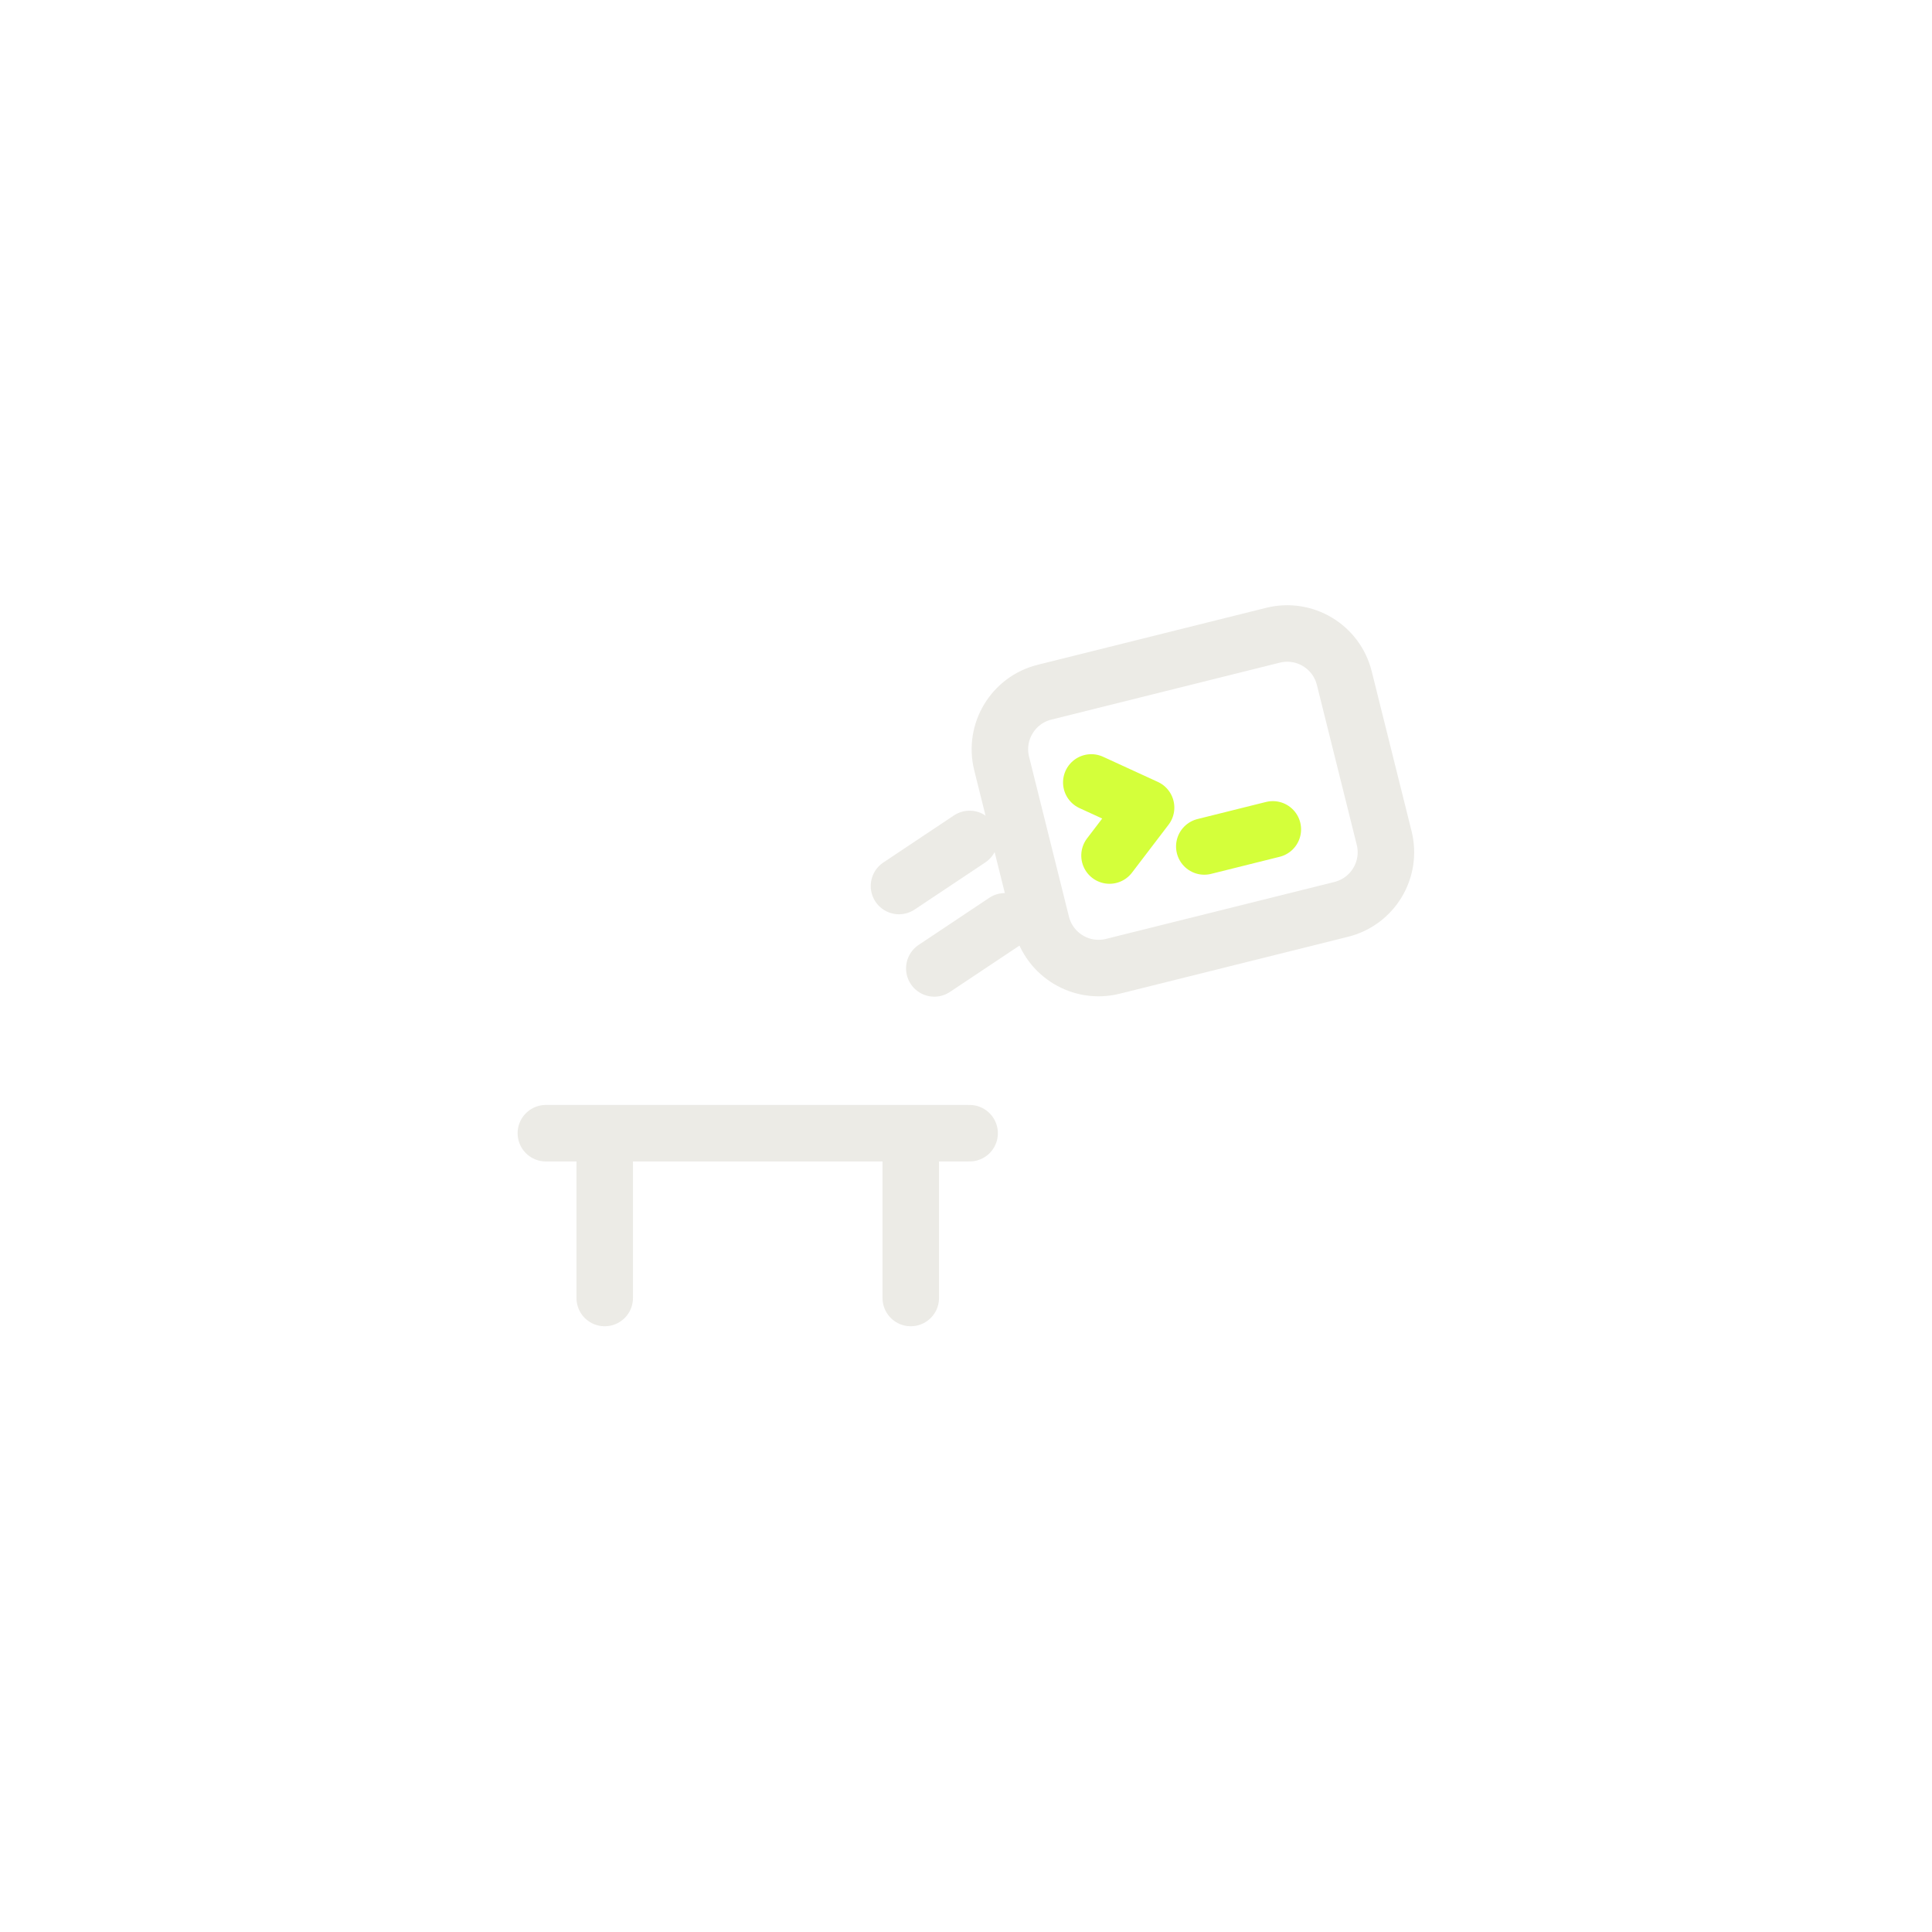
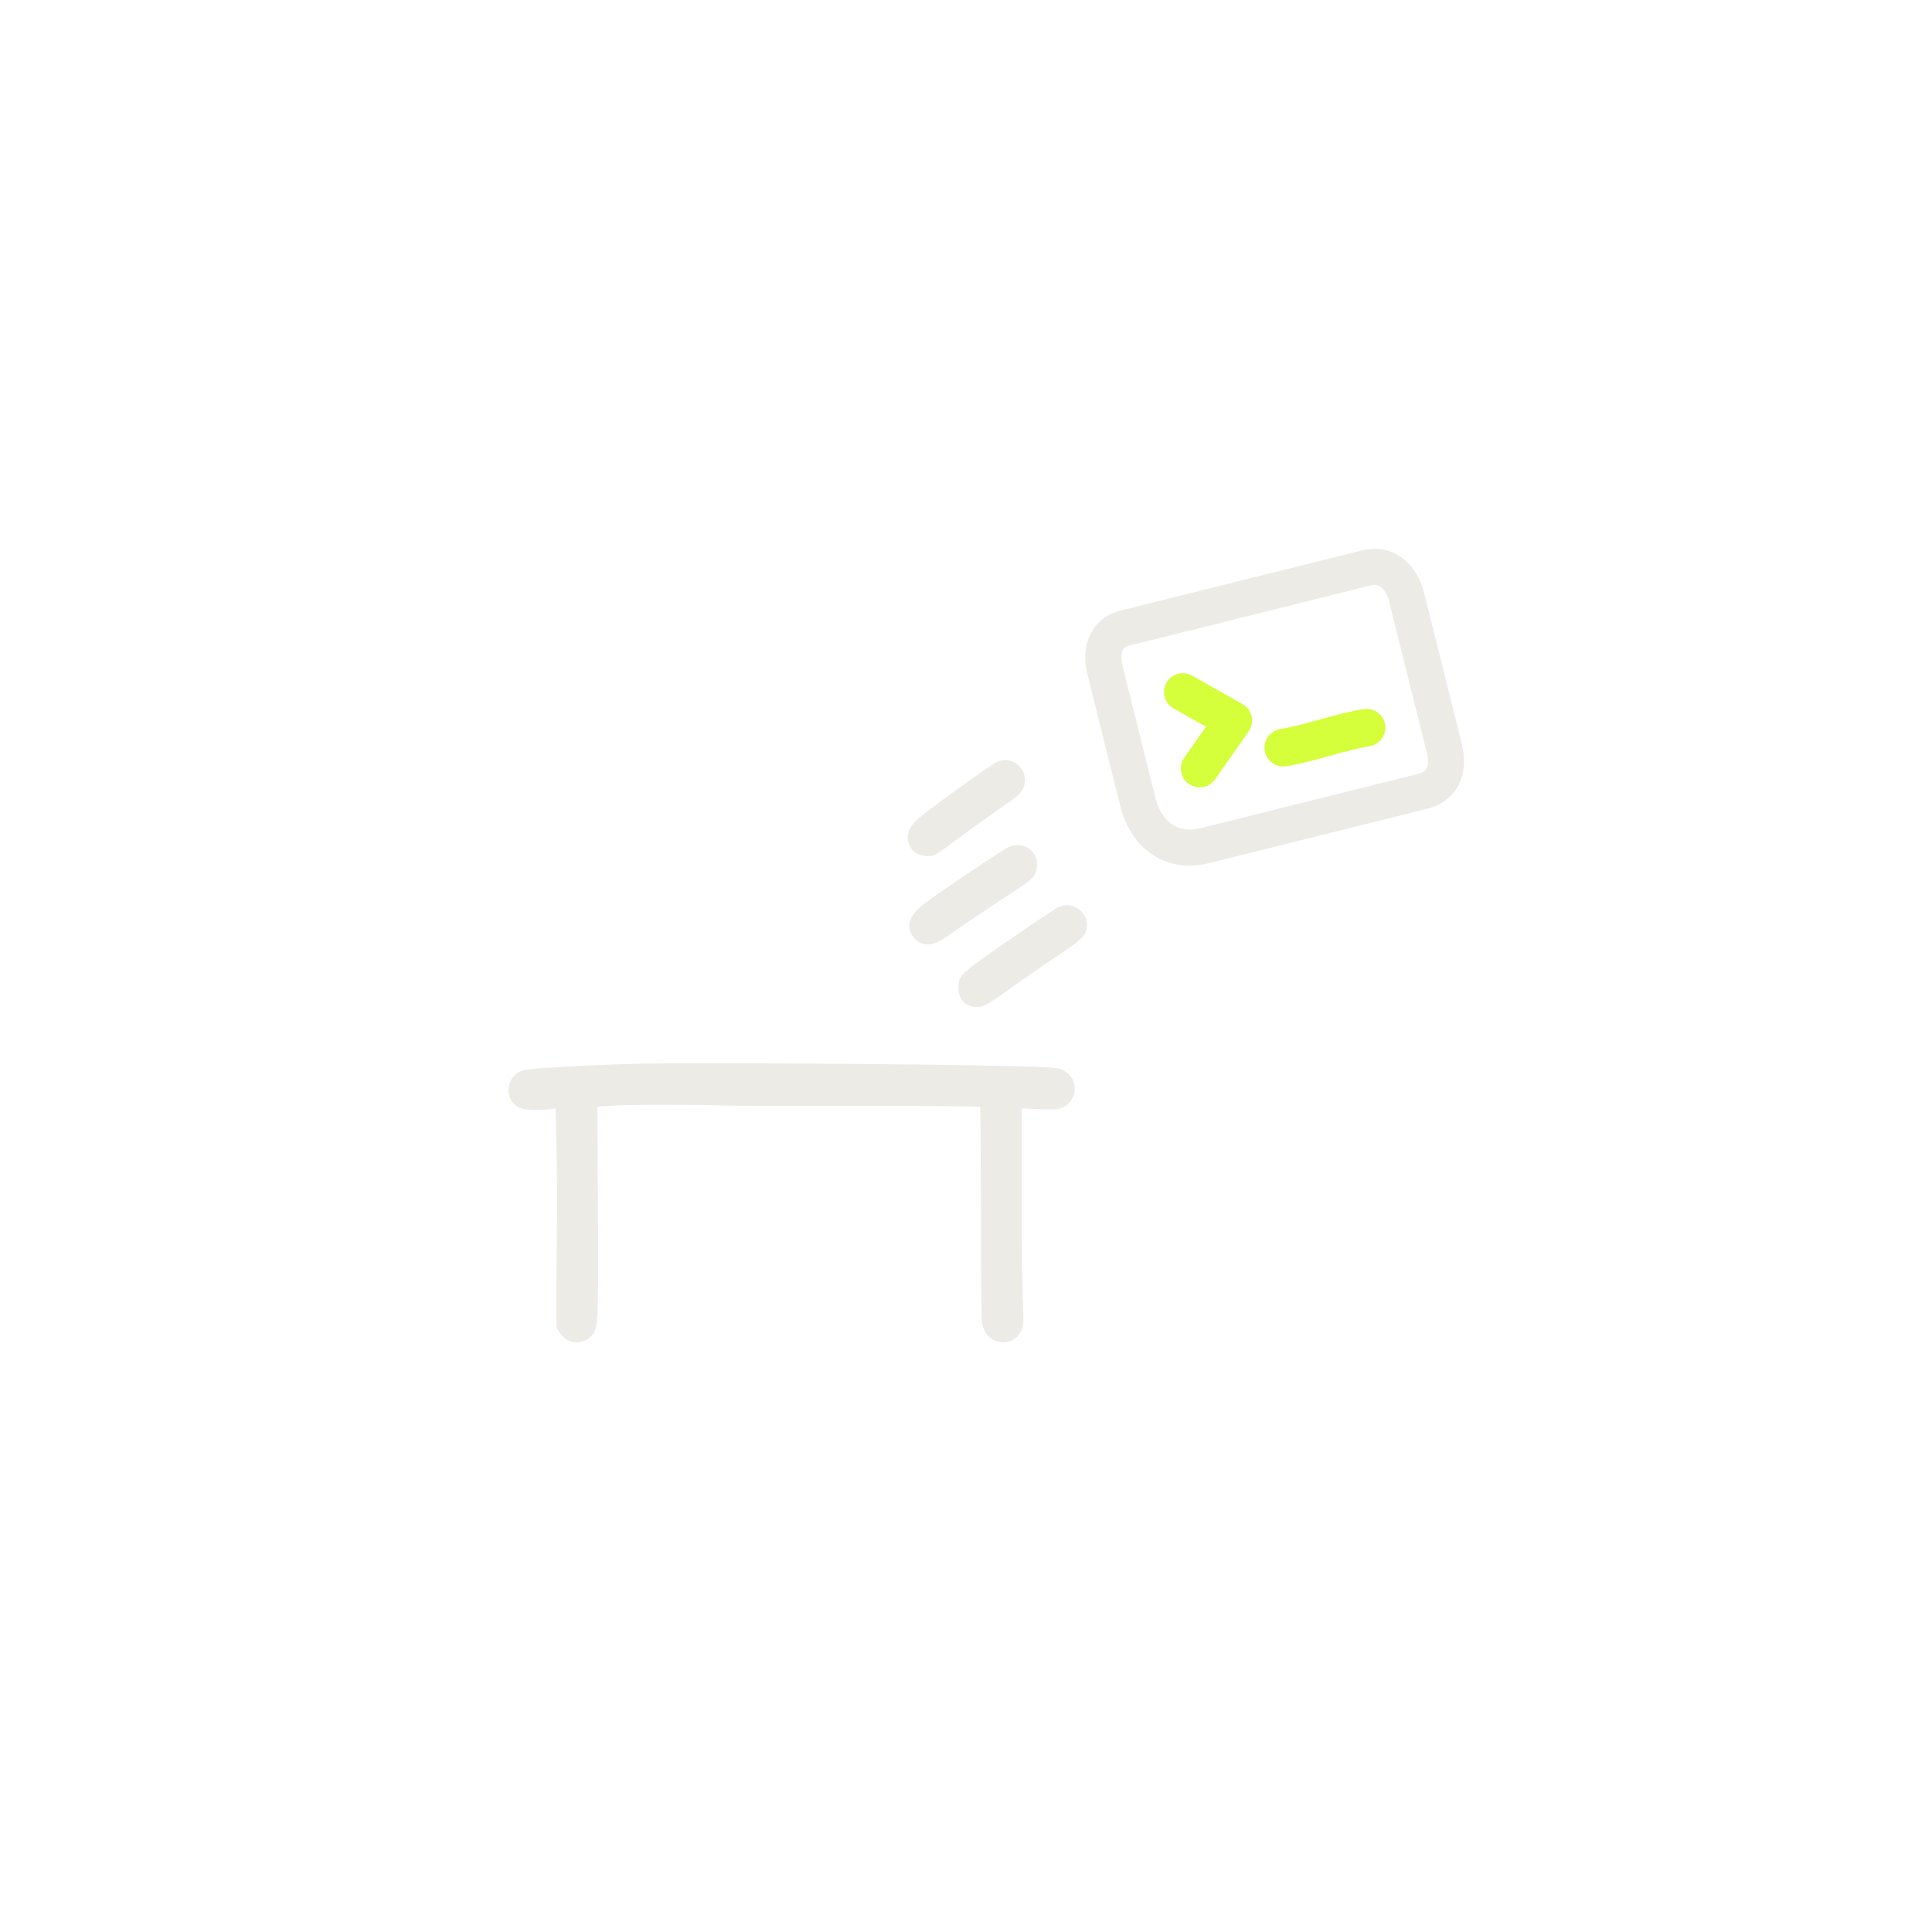
<svg xmlns="http://www.w3.org/2000/svg" viewBox="0 0 108 108" width="108" height="108">
-   <g transform="translate(26.566 33.079) scale(1.316)">
-     <g fill="none" stroke="#ecebe6" stroke-width="2.4" stroke-linecap="round" stroke-linejoin="round">
-       <path d="M3 23h18M5.5 23v7M18.5 23v7" />
-       <path d="M19.5 16l3-2M18 12.5l3-2" />
-       <g transform="rotate(-14 30 9)">
-         <rect x="23" y="3" width="15" height="12" rx="2.5" />
-         <path d="M26.5 7.2l2 1.6-2 1.6M30.5 11h3" stroke="#d4ff3a" />
+   <g transform="translate(12.549 12.549) scale(0.081)">
+     <g transform="translate(513.875 495.125) scale(2.211) translate(-143.79 -105.01)">
+       <g transform="translate(0 -20) scale(0.3486512)">
+         <g transform="translate(-218.5858,966.7646) scale(0.1,-0.1)" fill="#ecebe6">
+           <path d="M3325 4991 c-437 -12 -944 -40 -1002 -57 -162 -46 -187 -260 -40 -336 43 -22 175 -28 283 -12 l42 6 8 -339 c5 -186 7 -522 4 -748 -3 -225 -5 -514 -5 -641 l0 -231 30 -48 c70 -113 218 -118 301 -10 42 56 47 174 41 1161 l-6 872 97 6 c169 11 595 14 952 5 190 -4 660 -7 1045 -6 792 2 1327 -1 1334 -9 3 -2 6 -429 7 -947 1 -698 4 -957 13 -1000 42 -198 298 -217 360 -26 9 27 9 94 1 270 -5 129 -10 562 -10 962 l0 729 158 -7 c180 -8 219 1 271 61 79 90 58 220 -46 281 -39 23 -61 27 -176 34 -352 23 -3085 45 -3662 30z" />
+           <path d="M6563 7695 c-59 -26 -556 -383 -702 -504 -97 -82 -124 -166 -81 -251 28 -56 72 -83 141 -88 74 -5 79 -3 290 155 96 72 251 183 344 248 200 139 211 148 236 197 75 146 -77 309 -228 243z" />
+           <path d="M6663 6931 c-53 -25 -611 -398 -741 -496 -137 -103 -177 -189 -129 -281 56 -109 177 -124 300 -36 99 71 517 352 654 439 136 88 165 123 171 203 10 139 -127 231 -255 171z" />
+           <path d="M7114 6396 c-37 -17 -476 -314 -692 -469 -186 -133 -207 -160 -207 -258 0 -102 64 -168 163 -169 63 0 89 14 292 160 102 72 284 199 406 280 233 157 267 186 284 251 38 139 -114 265 -246 205z" />
+         </g>
      </g>
+     </g>
+     <g transform="translate(20 -14) rotate(-14 704.79 348.71)" fill="none" stroke="#ecebe6" stroke-linecap="round" stroke-linejoin="round">
+       <path d="M 616.75 269.21 C 604.90 269.71 597.70 279.71 597.70 293.71 L 597.70 388.71 C 598.13 411.71 611.67 428.21 635.38 428.21 L 791.56 428.21 C 804.68 427.71 811.88 417.71 811.88 403.21 L 811.88 294.21 C 811.45 279.71 802.99 269.21 790.29 269.21 Z" stroke-width="24.9" />
+       <path d="M 646.20 321.71 L 675.20 349.21 L 644.70 375.71 M 704.20 375.71 C 723.20 377.21 743.20 374.71 763.20 376.21" stroke="#d4ff3a" stroke-width="26" />
    </g>
  </g>
</svg>
